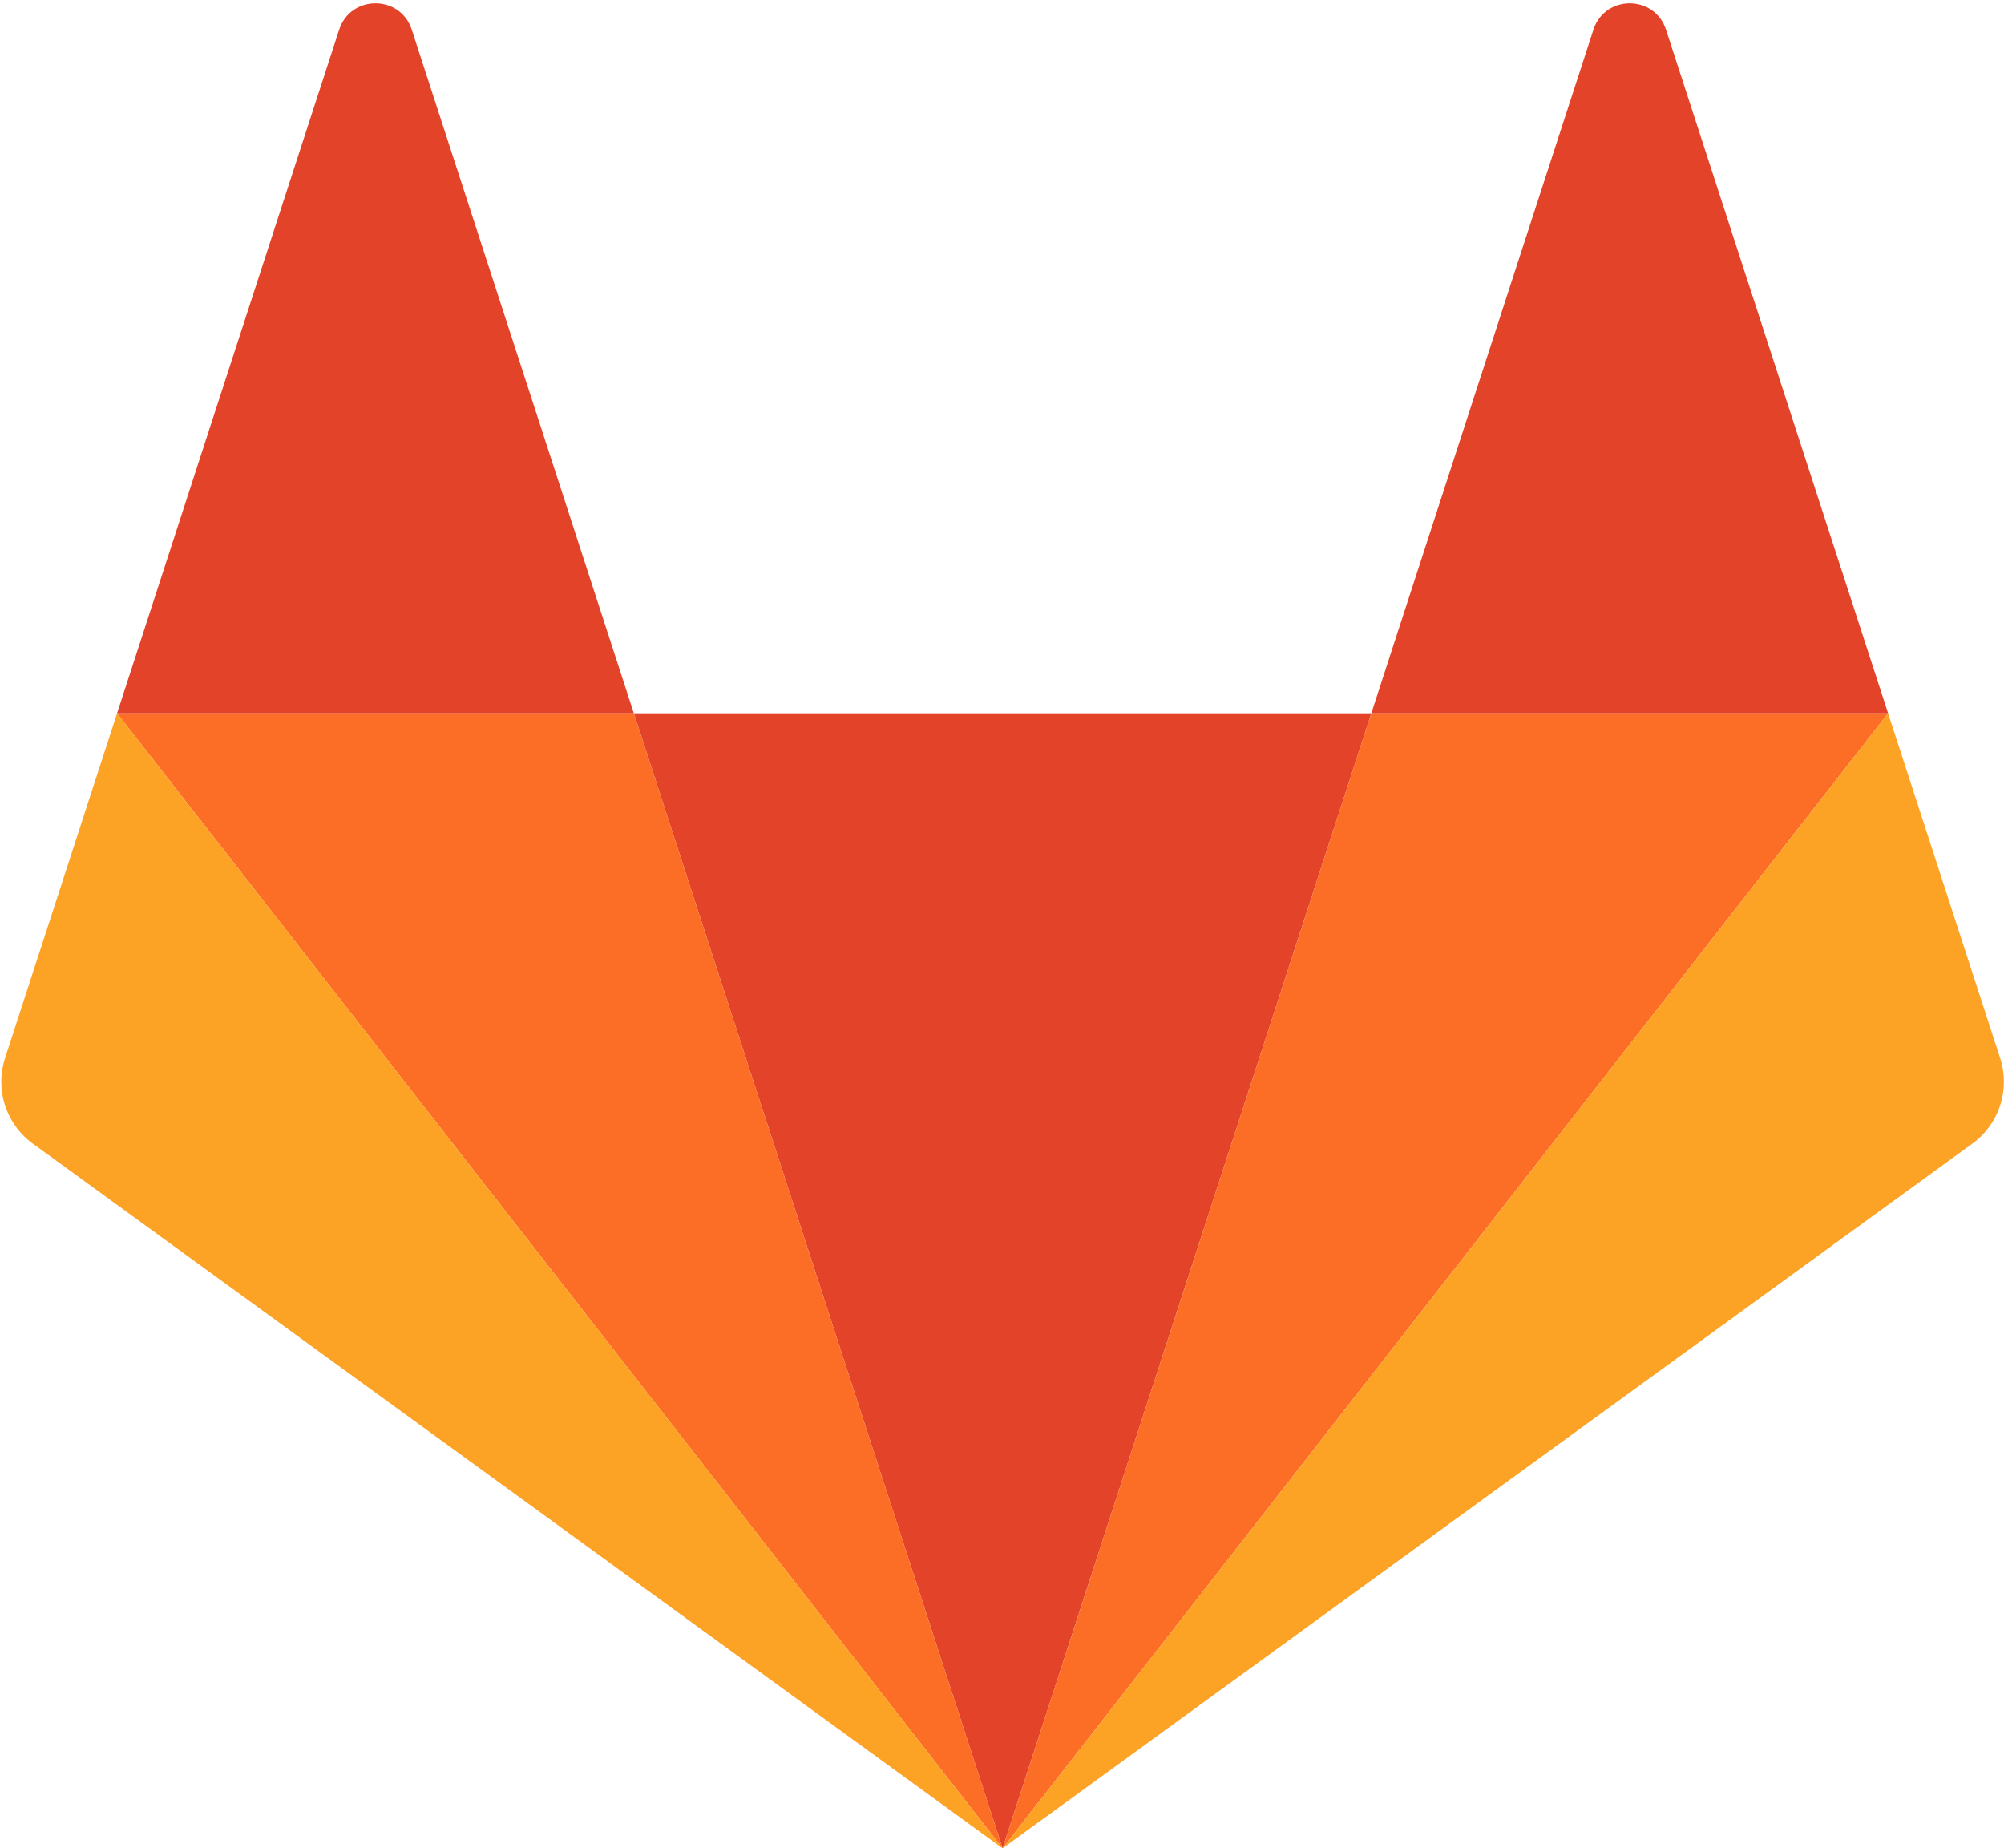
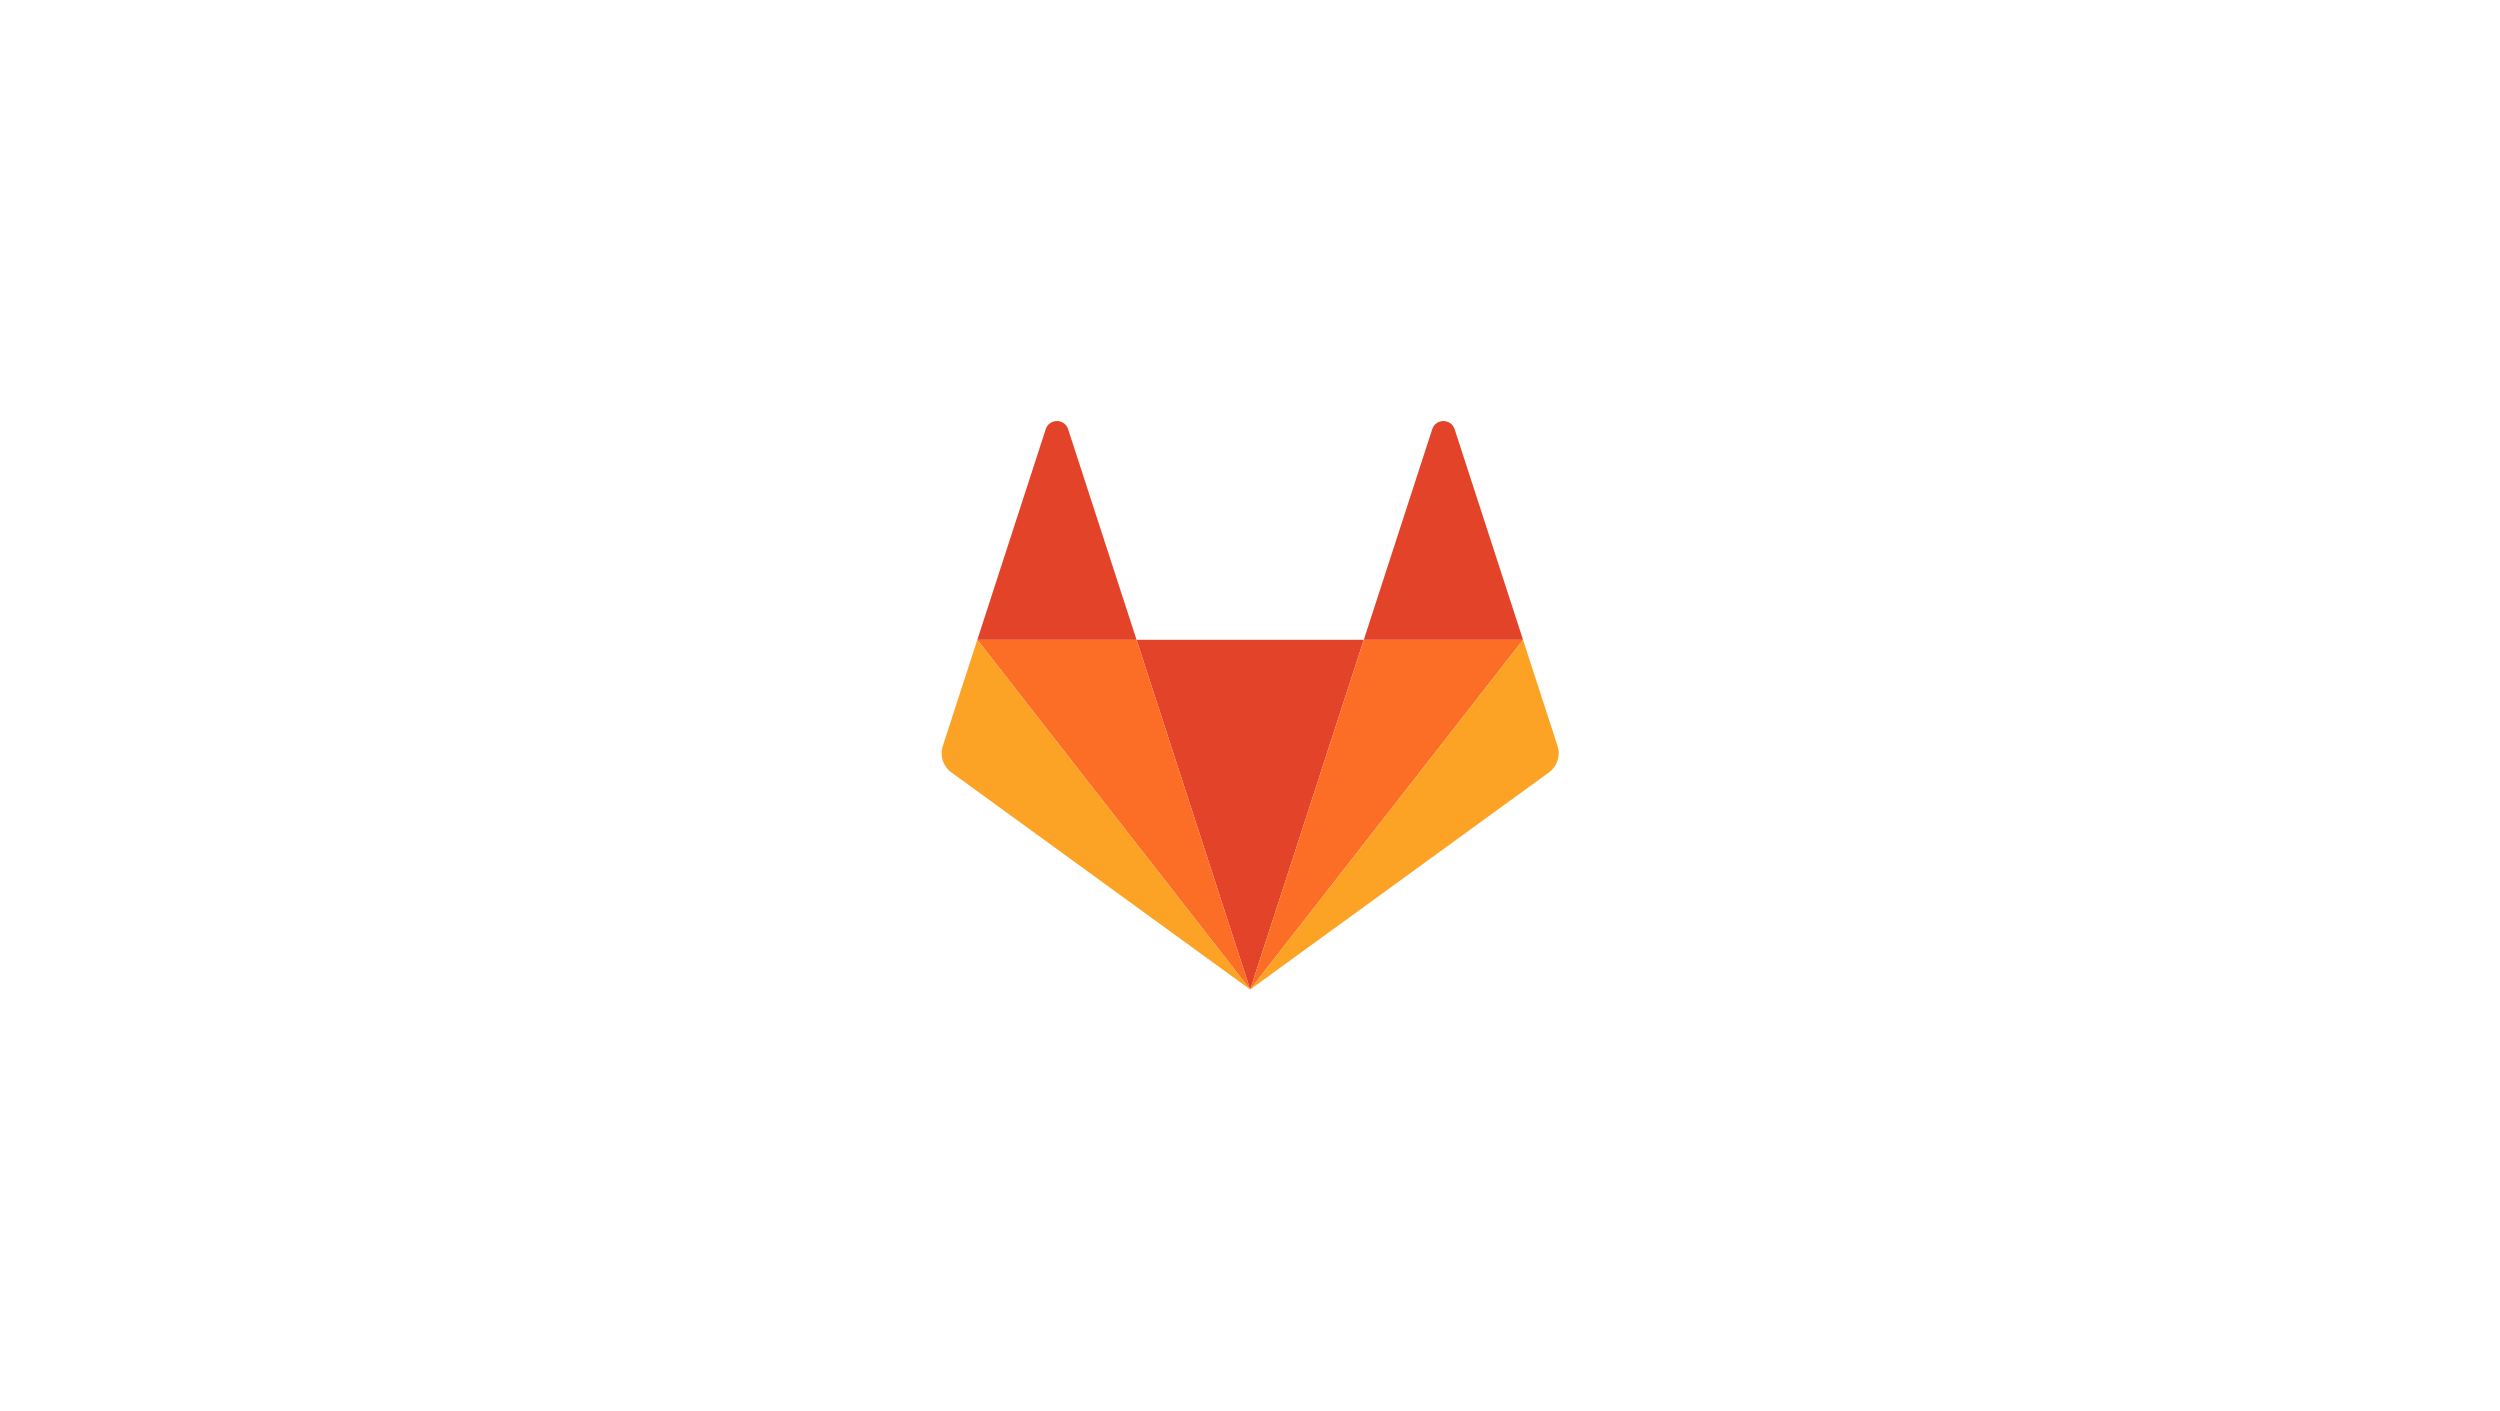
- <svg xmlns="http://www.w3.org/2000/svg" width="2500" height="2305" viewBox="0 0 256 236" preserveAspectRatio="xMinYMin meet">
+ <svg xmlns="http://www.w3.org/2000/svg" width="1036.4" height="584.635" viewBox="-390.199 -174.131 1036.4 584.635" preserveAspectRatio="xMinYMin meet">
  <path d="M128.075 236.075l47.104-144.97H80.97l47.104 144.97z" fill="#E24329" />
  <path d="M128.075 236.074L80.97 91.104H14.956l113.119 144.97z" fill="#FC6D26" />
  <path d="M14.956 91.104L.642 135.16a9.752 9.752 0 0 0 3.542 10.903l123.891 90.012-113.12-144.97z" fill="#FCA326" />
  <path d="M14.956 91.105H80.97L52.601 3.79c-1.46-4.493-7.816-4.492-9.275 0l-28.37 87.315z" fill="#E24329" />
  <path d="M128.075 236.074l47.104-144.97h66.015l-113.12 144.97z" fill="#FC6D26" />
  <path d="M241.194 91.104l14.314 44.056a9.752 9.752 0 0 1-3.543 10.903l-123.89 90.012 113.119-144.97z" fill="#FCA326" />
  <path d="M241.194 91.105h-66.015l28.37-87.315c1.46-4.493 7.816-4.492 9.275 0l28.37 87.315z" fill="#E24329" />
</svg>
